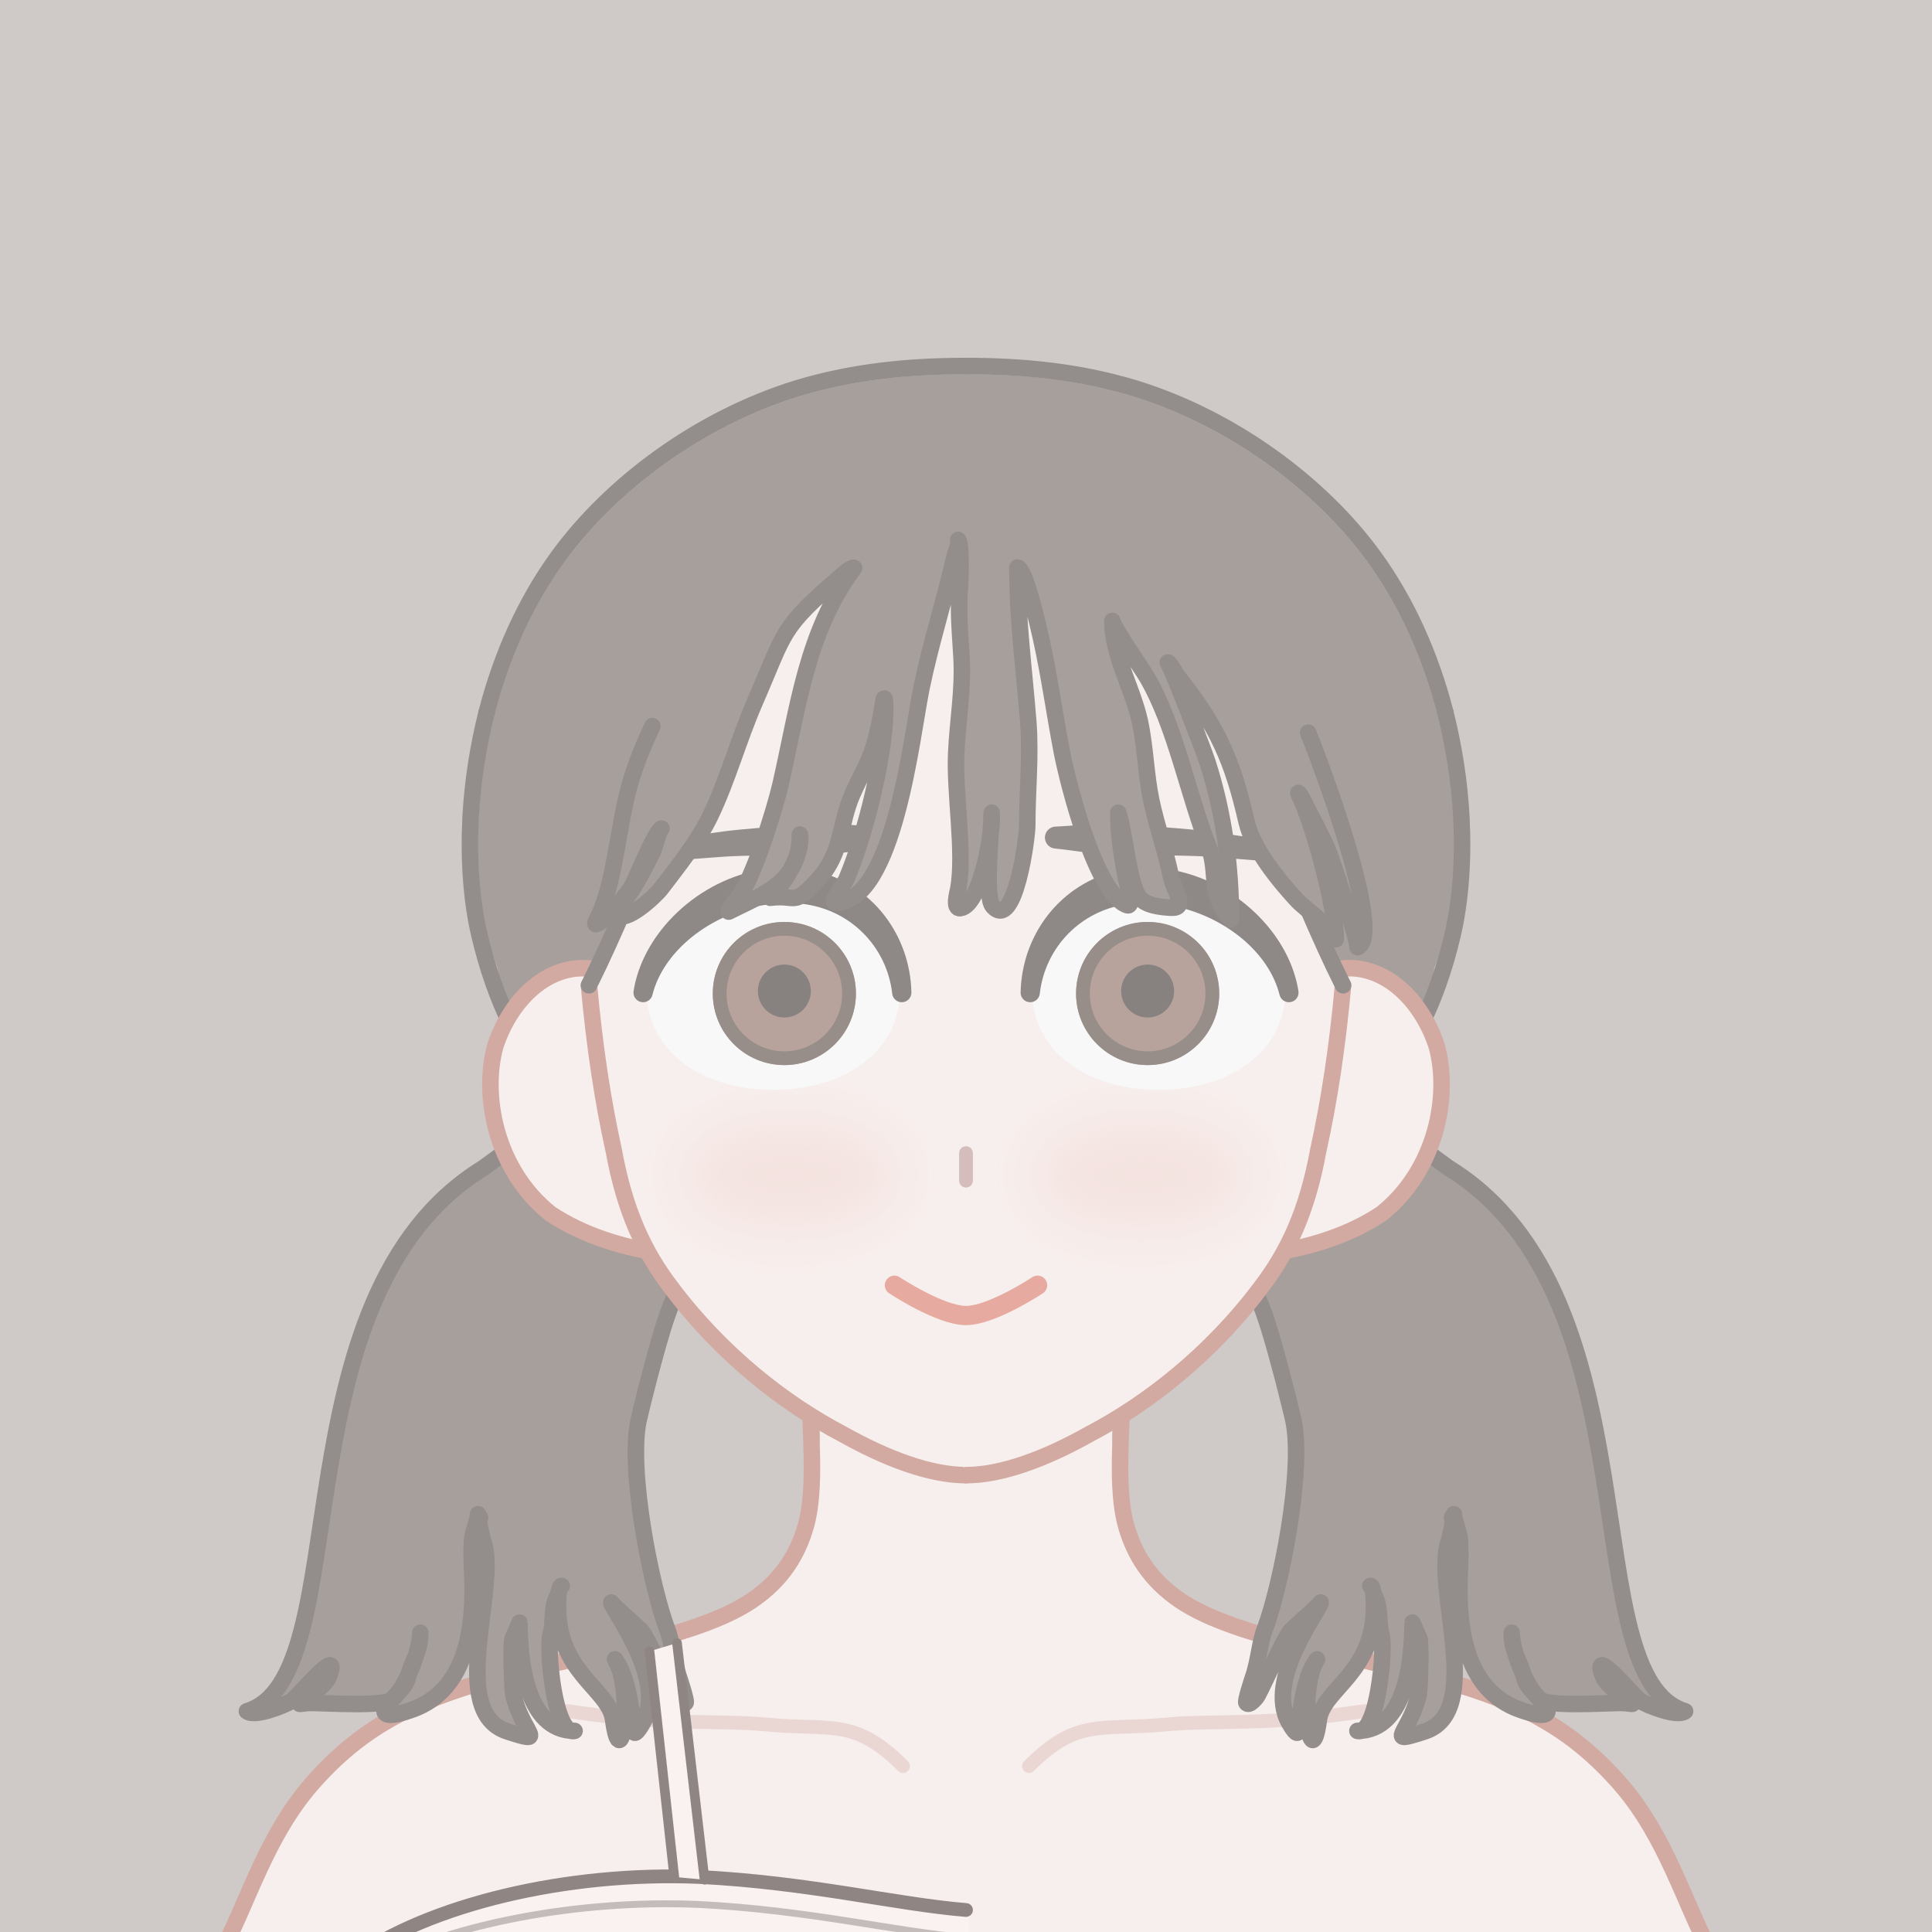
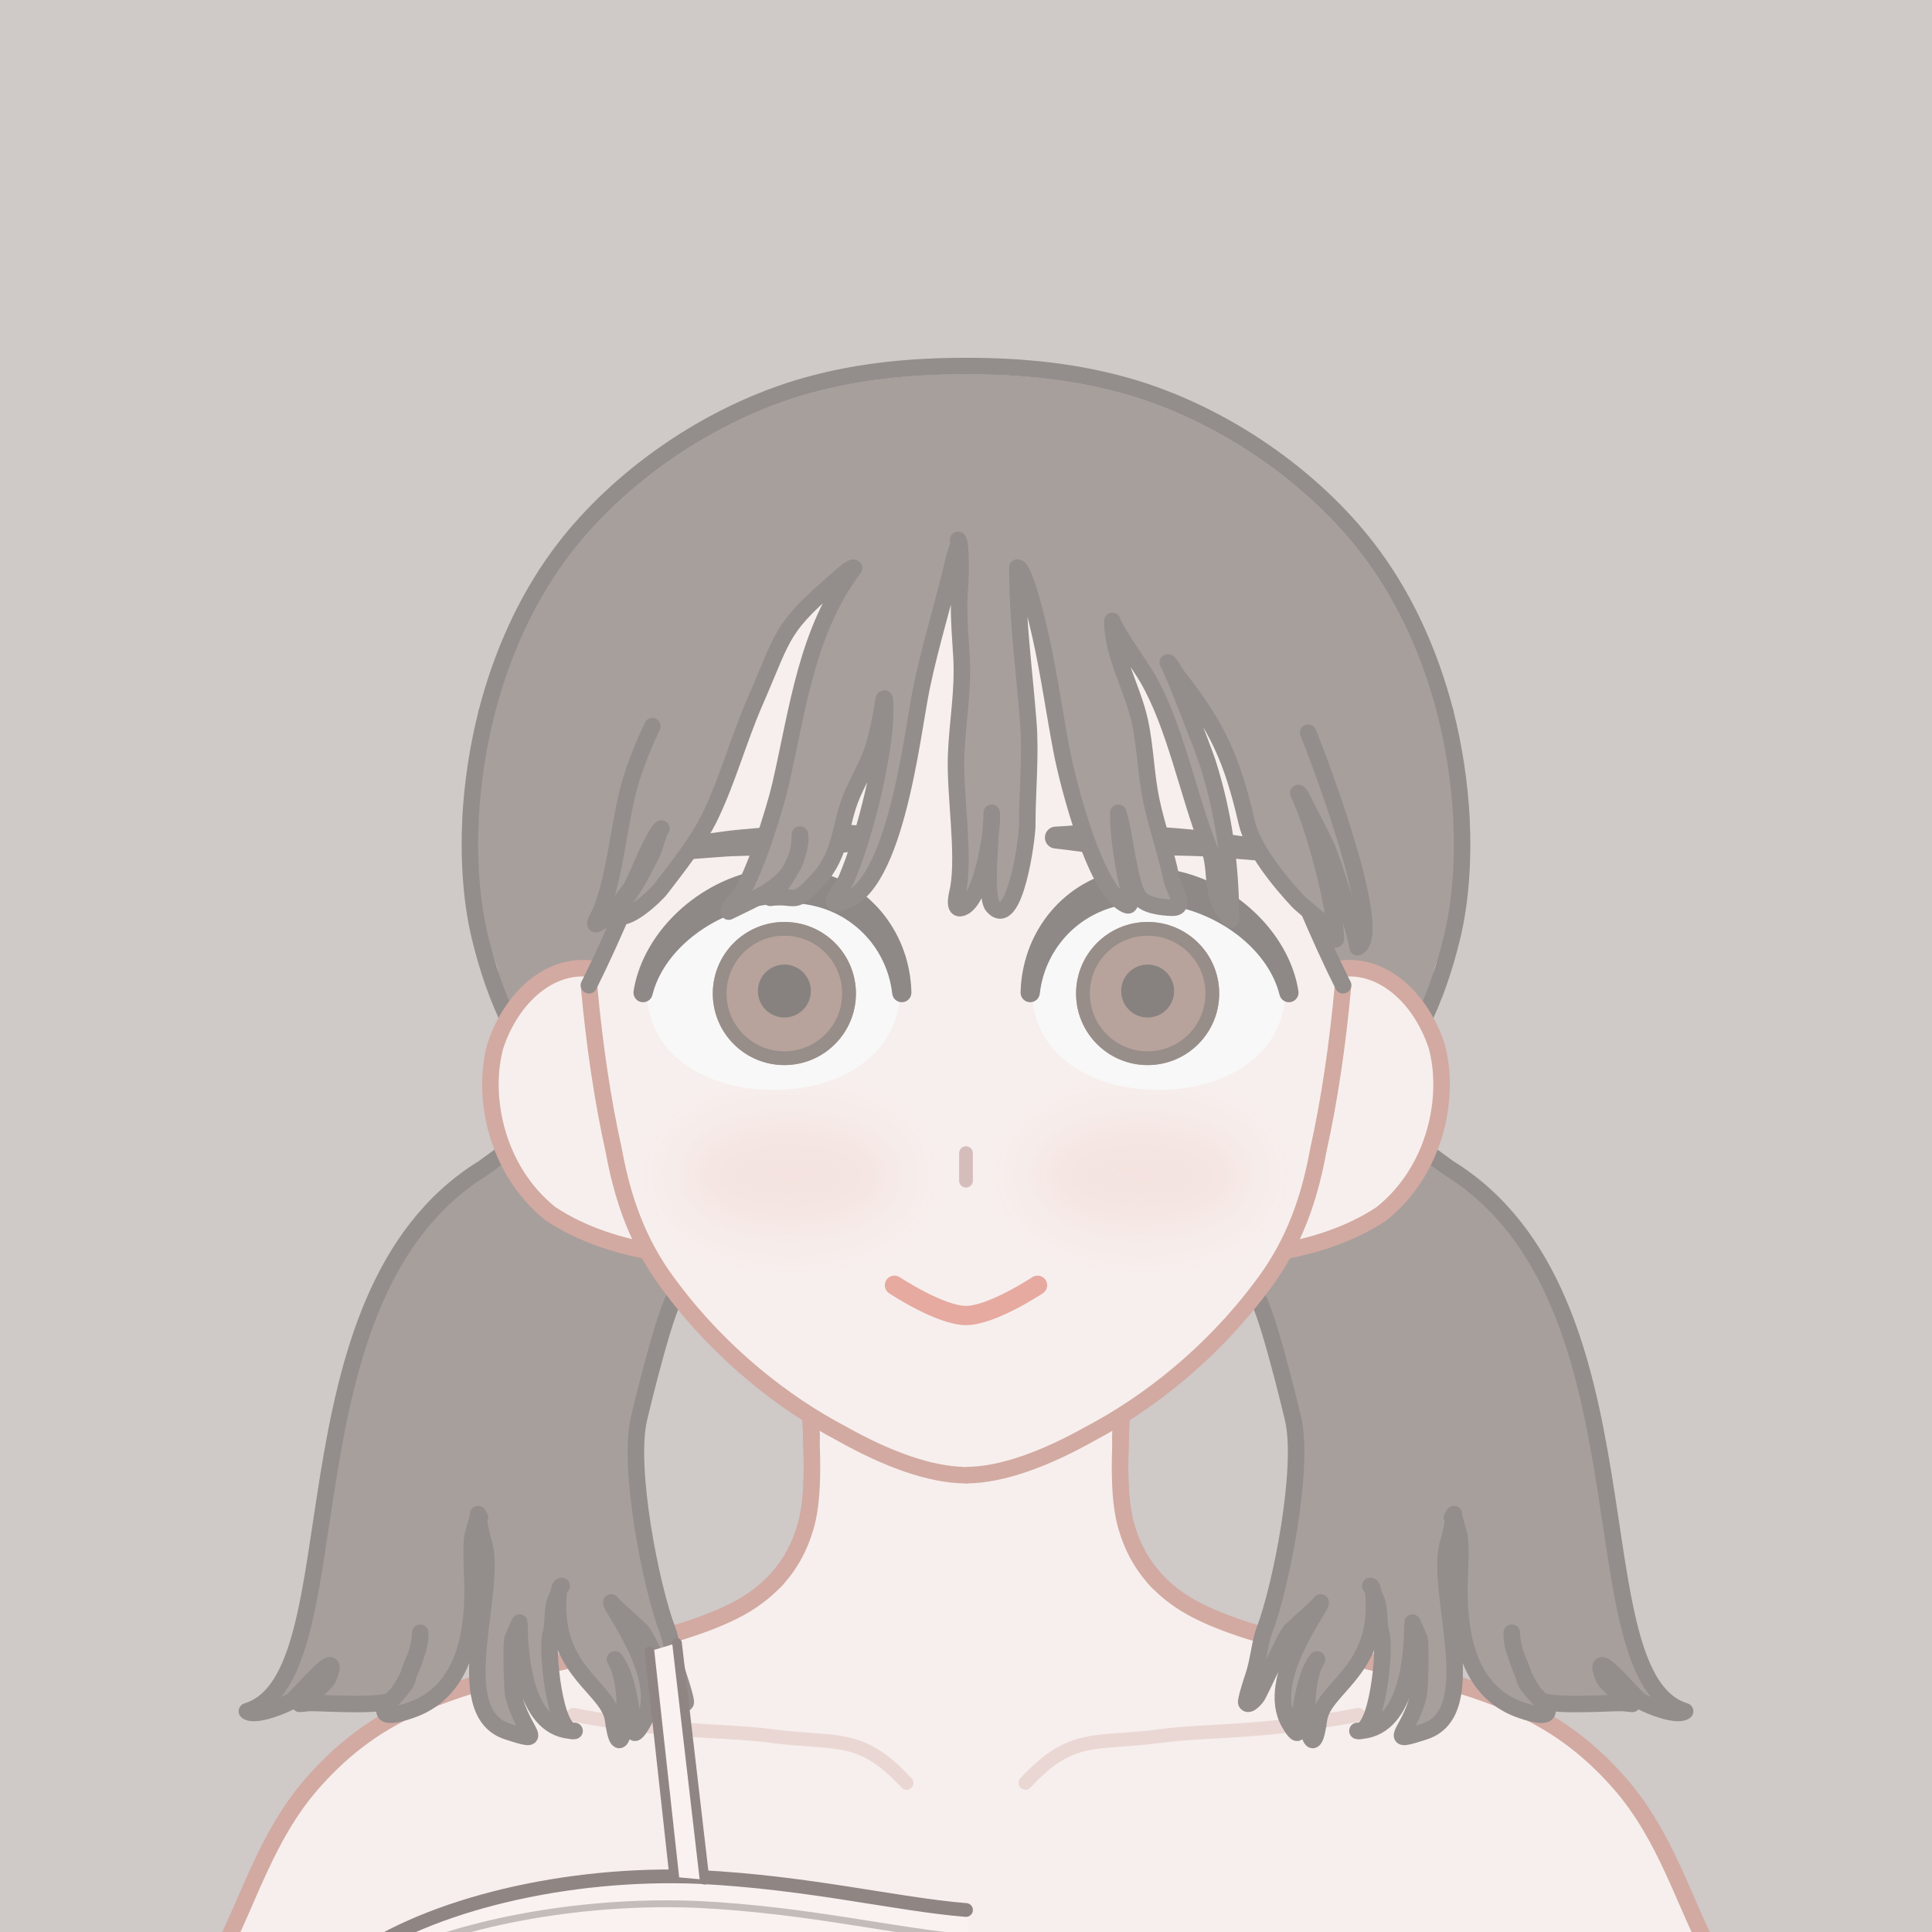
<svg xmlns="http://www.w3.org/2000/svg" width="702" height="702" viewBox="0 0 702 702">
  <g id="_ref">
    <g opacity="0.5">
      <defs>
        <clipPath id="makeup-blush-clip-path-31">
          <path d="M215.154 389.2 L359.154 389.2 L359.154 464.8 L215.154 464.8 Z" />
        </clipPath>
        <filter id="makeup-blush-filter-11" filterUnits="userSpaceOnUse" x="218.154" y="377" width="138" height="100" color-interpolation-filters="sRGB">
          <feGaussianBlur in="SourceGraphic" stdDeviation="9" color-interpolation-filters="linearRGB" />
        </filter>
        <clipPath id="cg-eye1">
          <path d="M242 360 C242 338 262 326 288 326 C314 326 334 338 334 360 C334 382 314 396 288 396 C262 396 242 382 242 360 Z" fill="#ffffff" />
        </clipPath>
      </defs>
      <rect width="702" height="702" fill="#ada19f" />
      <g data-layer="body">
        <g>
          <g>
            <path d="M296 490 L298 522 C293.615 554.385 304.615 564.885 259.333 589.667 L210.333 604.167 C118.615 622.385 119.615 639.385 96.5 675.5 L80.5 709 L352 712 L352 490 Z" fill="#fdeeea" />
            <path d="M80.177 709.772 C89.948 691.718 96.554 667.356 113.323 648.166 C131.428 627.449 150.416 618.37 176.588 610.801 C209.733 601.215 252.656 595.455 273.168 581.575 C284.163 574.134 289.86 564.776 292.817 554.408 C296.711 540.759 294.236 520.005 294.407 505.93 C294.426 504.332 294.448 497.885 294.448 490.885" fill="none" stroke="#b46352" stroke-width="6" stroke-linecap="round" stroke-linejoin="round" />
-             <path d="M206.199 621.718 C242.115 627.218 260.37 624.907 278.628 626.62 C302.176 628.831 310.481 624.084 328.115 641.718" fill="none" stroke="#b46352" stroke-width="5" stroke-linecap="round" opacity="0.35" />
+             <path d="M208.379 623.077 C244.052 629.981 262.383 628.387 280.56 630.815 C304.003 633.947 312.488 629.53 329.417 647.841" fill="none" stroke="#b46352" stroke-width="5" stroke-linecap="round" opacity="0.35" />
          </g>
        </g>
        <g transform="translate(702 0) scale(-1 1)">
          <g>
            <path d="M296 490 L298 522 C293.615 554.385 304.615 564.885 259.333 589.667 L210.333 604.167 C118.615 622.385 119.615 639.385 96.5 675.5 L80.5 709 L352 712 L352 490 Z" fill="#fdeeea" />
            <path d="M80.177 709.772 C89.948 691.718 96.554 667.356 113.323 648.166 C131.428 627.449 150.416 618.37 176.588 610.801 C209.733 601.215 252.656 595.455 273.168 581.575 C284.163 574.134 289.86 564.776 292.817 554.408 C296.711 540.759 294.236 520.005 294.407 505.93 C294.426 504.332 294.448 497.885 294.448 490.885" fill="none" stroke="#b46352" stroke-width="6" stroke-linecap="round" stroke-linejoin="round" />
-             <path d="M206.199 621.718 C242.115 627.218 260.37 624.907 278.628 626.62 C302.176 628.831 310.481 624.084 328.115 641.718" fill="none" stroke="#b46352" stroke-width="5" stroke-linecap="round" opacity="0.35" />
+             <path d="M208.379 623.077 C244.052 629.981 262.383 628.387 280.56 630.815 C304.003 633.947 312.488 629.53 329.417 647.841" fill="none" stroke="#b46352" stroke-width="5" stroke-linecap="round" opacity="0.35" />
+           </g>
+         </g>
+       </g>
+       <g data-layer="skinNeck">
+         <g>
+           <g>
+             <path d="M352 577.869 L352 490 L296 490 L298 522 C294.607 547.062 300.427 559.017 282.246 574.628" fill="#fdeeea" />
+             <path d="M281.339 574.764 C287.189 568.716 290.703 561.82 292.817 554.408 C296.711 540.759 294.236 520.005 294.407 505.93 C294.426 504.332 294.448 497.885 294.448 490.885" fill="none" stroke="#b46352" stroke-width="6" stroke-linecap="round" stroke-linejoin="round" />
+           </g>
+         </g>
+         <g transform="translate(702 0) scale(-1 1)">
+           <g>
+             <path d="M352 577.869 L352 490 L296 490 L298 522 C294.607 547.062 300.427 559.017 282.246 574.628" fill="#fdeeea" />
+             <path d="M281.339 574.764 C287.189 568.716 290.703 561.82 292.817 554.408 C296.711 540.759 294.236 520.005 294.407 505.93 C294.426 504.332 294.448 497.885 294.448 490.885" fill="none" stroke="#b46352" stroke-width="6" stroke-linecap="round" stroke-linejoin="round" />
          </g>
        </g>
      </g>
      <g data-layer="hairMid">
        <g>
          <g>
            <path d="M246.346 470.051 C252.058 457.884 251.33 448.199 243.07 434.669 C238.956 426.719 237.325 420.839 228.711 415.289 C206.623 401.069 195.92 409.499 175.625 424.389 C99.328 471.409 130.552 609.403 89.711 621.793 C92.696 624.063 103.403 619.583 105.822 618.153 C108.255 616.713 124.757 596.133 119.336 609.653 C118.582 611.533 113.631 615.683 111.427 617.133 C106.635 620.283 109.057 618.723 113.403 618.773 C118.927 618.823 139.489 620.153 142.388 617.583 C147.818 612.773 152.711 599.273 152.711 593.263 C152.711 600.773 149.385 603.763 148.149 609.773 C147.304 613.873 139.593 619.023 139.706 621.733 C139.843 625.043 149.803 621.283 151.883 620.363 C170.299 612.233 171.711 589.693 171.711 577.413 C171.711 572.163 170.979 563.063 171.67 558.353 C171.876 556.953 173.9 551.093 173.711 550.173 C173.96 550.589 174.197 551.005 174.421 551.422 L174.11 550.922 C173.439 551.258 175.192 558.829 175.579 559.922 C181.477 576.576 162.297 622.015 184.409 629.153 C199.261 633.947 190.038 630.137 186.546 615.971 C186.03 613.875 185.61 597.159 186.226 595.409 C186.446 594.785 188.796 589.666 188.777 589.589 C188.777 602.195 190.785 628.922 208.777 628.922 C201.455 630.753 198.534 598.933 200.068 593.773 C201.338 589.499 200.169 584.271 202.538 579.84 C203.243 578.52 203.238 576.081 204.11 576.256 C202.849 576.003 202.797 581.895 202.777 582.922 C202.285 607.842 221.252 613.552 222.777 624.922 C225.695 646.676 230.392 614.04 223.444 602.922 C227.157 607.873 228.466 615.721 229.444 621.589 C230.324 626.871 228.975 634.026 233.57 626.033 C242.692 610.164 221.67 584.015 222.11 582.256 C223.525 584.142 230.728 590.225 232.983 592.471 C235.024 594.505 242.514 611.398 245.016 616.038 C245.475 616.889 248.24 620.248 249.146 618.672 C249.502 618.052 247.263 611.007 246.804 609.719 C244.719 603.857 244.271 596.797 242.595 592.453 C236.61 576.947 227.965 533.366 232.163 515.515 C233.177 511.198 242.851 470.916 246.346 470.051 Z" fill="#5d4e48" stroke="#352a27" stroke-width="6" stroke-linecap="round" stroke-linejoin="round" />
          </g>
        </g>
        <g transform="translate(702 0) scale(-1 1)">
          <g>
            <path d="M246.346 470.051 C252.058 457.884 251.33 448.199 243.07 434.669 C238.956 426.719 237.325 420.839 228.711 415.289 C206.623 401.069 195.92 409.499 175.625 424.389 C99.328 471.409 130.552 609.403 89.711 621.793 C92.696 624.063 103.403 619.583 105.822 618.153 C108.255 616.713 124.757 596.133 119.336 609.653 C118.582 611.533 113.631 615.683 111.427 617.133 C106.635 620.283 109.057 618.723 113.403 618.773 C118.927 618.823 139.489 620.153 142.388 617.583 C147.818 612.773 152.711 599.273 152.711 593.263 C152.711 600.773 149.385 603.763 148.149 609.773 C147.304 613.873 139.593 619.023 139.706 621.733 C139.843 625.043 149.803 621.283 151.883 620.363 C170.299 612.233 171.711 589.693 171.711 577.413 C171.711 572.163 170.979 563.063 171.67 558.353 C171.876 556.953 173.9 551.093 173.711 550.173 C173.96 550.589 174.197 551.005 174.421 551.422 L174.11 550.922 C173.439 551.258 175.192 558.829 175.579 559.922 C181.477 576.576 162.297 622.015 184.409 629.153 C199.261 633.947 190.038 630.137 186.546 615.971 C186.03 613.875 185.61 597.159 186.226 595.409 C186.446 594.785 188.796 589.666 188.777 589.589 C188.777 602.195 190.785 628.922 208.777 628.922 C201.455 630.753 198.534 598.933 200.068 593.773 C201.338 589.499 200.169 584.271 202.538 579.84 C203.243 578.52 203.238 576.081 204.11 576.256 C202.849 576.003 202.797 581.895 202.777 582.922 C202.285 607.842 221.252 613.552 222.777 624.922 C225.695 646.676 230.392 614.04 223.444 602.922 C227.157 607.873 228.466 615.721 229.444 621.589 C230.324 626.871 228.975 634.026 233.57 626.033 C242.692 610.164 221.67 584.015 222.11 582.256 C223.525 584.142 230.728 590.225 232.983 592.471 C235.024 594.505 242.514 611.398 245.016 616.038 C245.475 616.889 248.24 620.248 249.146 618.672 C249.502 618.052 247.263 611.007 246.804 609.719 C244.719 603.857 244.271 596.797 242.595 592.453 C236.61 576.947 227.965 533.366 232.163 515.515 C233.177 511.198 242.851 470.916 246.346 470.051 Z" fill="#5d4e48" stroke="#352a27" stroke-width="6" stroke-linecap="round" stroke-linejoin="round" />
          </g>
        </g>
      </g>
      <g data-layer="hairBase">
        <g>
          <g>
            <path d="M352 381.448 L352 135.951 L351.016 135.951 C330.344 135.951 310.656 137.919 290.968 143.826 C255.53 154.654 224.03 178.279 205.327 203.873 C186.623 229.467 175.795 262.936 173.826 297.39 C172.842 317.077 174.811 336.765 180.717 351.531 C182.027 358.081 184.209 364.632 187.262 370.602 C187.365 370.682 201.168 393.038 203.562 396.448 C204.832 398.257 211.612 404.019 213.517 405.842 C223.248 415.153 227.833 417.061 239.562 423.948 C253.821 432.321 287.168 441.633 303.192 437.819 C328.028 431.907 350.54 430.17 351.074 398.222 C351.102 396.519 351.452 381.949 352 381.448 Z" fill="#5d4e48" />
          </g>
          <g>
            <path d="M351 133 C330 133 310 135 290 141 C254 152 222 176 203 202 C191 218.4 182.2 238 176.8 259" fill="none" stroke="#352a27" stroke-width="6" stroke-linecap="round" stroke-linejoin="round" />
          </g>
          <g>
            <path d="M176.8 259 C173.7 271.3 171.7 284.1 171 297 C170.247 312.067 171.196 327.134 174.275 340.064 C179.731 362.97 189.199 384.12 205.639 400.625 C218.159 413.194 231.61 422.103 248.042 428.491 C248.47 428.658 248.896 428.816 249.319 428.964 C252.635 430.122 260.334 430.818 262.896 432.282" fill="none" stroke="#352a27" stroke-width="6" stroke-linecap="round" stroke-linejoin="round" />
          </g>
        </g>
        <g transform="translate(702 0) scale(-1 1)">
          <g>
            <path d="M352 381.448 L352 135.951 L351.016 135.951 C330.344 135.951 310.656 137.919 290.968 143.826 C255.53 154.654 224.03 178.279 205.327 203.873 C186.623 229.467 175.795 262.936 173.826 297.39 C172.842 317.077 174.811 336.765 180.717 351.531 C182.027 358.081 184.209 364.632 187.262 370.602 C187.365 370.682 201.168 393.038 203.562 396.448 C204.832 398.257 211.612 404.019 213.517 405.842 C223.248 415.153 227.833 417.061 239.562 423.948 C253.821 432.321 287.168 441.633 303.192 437.819 C328.028 431.907 350.54 430.17 351.074 398.222 C351.102 396.519 351.452 381.949 352 381.448 Z" fill="#5d4e48" />
          </g>
          <g>
            <path d="M351 133 C330 133 310 135 290 141 C254 152 222 176 203 202 C191 218.4 182.2 238 176.8 259" fill="none" stroke="#352a27" stroke-width="6" stroke-linecap="round" stroke-linejoin="round" />
          </g>
          <g>
            <path d="M176.8 259 C173.7 271.3 171.7 284.1 171 297 C170.247 312.067 171.196 327.134 174.275 340.064 C179.731 362.97 189.199 384.12 205.639 400.625 C218.159 413.194 231.61 422.103 248.042 428.491 C248.47 428.658 248.896 428.816 249.319 428.964 C252.635 430.122 260.334 430.818 262.896 432.282" fill="none" stroke="#352a27" stroke-width="6" stroke-linecap="round" stroke-linejoin="round" />
          </g>
        </g>
      </g>
      <g data-layer="ear">
        <g>
          <g>
            <path d="M215 352 C200 350 186 362 180 380 C175 398 180 425 200 441 C212 449 226 453 238 455 L225 380 Z" fill="#fdeeea" />
            <path d="M215 352 C200 350 186 362 180 380 C175 398 180 425 200 441 C212 449 226 453 238 455" fill="none" stroke="#b46352" stroke-width="6" stroke-linecap="round" stroke-linejoin="round" />
          </g>
        </g>
        <g transform="translate(702 0) scale(-1 1)">
          <g>
            <path d="M215 352 C200 350 186 362 180 380 C175 398 180 425 200 441 C212 449 226 453 238 455 L225 380 Z" fill="#fdeeea" />
            <path d="M215 352 C200 350 186 362 180 380 C175 398 180 425 200 441 C212 449 226 453 238 455" fill="none" stroke="#b46352" stroke-width="6" stroke-linecap="round" stroke-linejoin="round" />
          </g>
        </g>
      </g>
      <g data-layer="face">
        <g>
          <g>
            <path d="M352 200 L351 200 C322 200 296 208 278 228 C262 246 250 272 240 298 C232 318 223 340 214 358 C216 380 219 400 223 418 C227 440 234 455 244 468 C262 492 285 510 306 521 C322 530 338 536 351 536 L352 536 Z" fill="#fdeeea" />
            <path d="M214 358 C216 380 219 400 223 418 C227 440 234 455 244 468 C262 492 285 510 306 521 C322 530 338 536 351 536" fill="none" stroke="#b46352" stroke-width="6" stroke-linecap="round" stroke-linejoin="round" />
          </g>
        </g>
        <g transform="translate(702 0) scale(-1 1)">
          <g>
            <path d="M352 200 L351 200 C322 200 296 208 278 228 C262 246 250 272 240 298 C232 318 223 340 214 358 C216 380 219 400 223 418 C227 440 234 455 244 468 C262 492 285 510 306 521 C322 530 338 536 351 536 L352 536 Z" fill="#fdeeea" />
            <path d="M214 358 C216 380 219 400 223 418 C227 440 234 455 244 468 C262 492 285 510 306 521 C322 530 338 536 351 536" fill="none" stroke="#b46352" stroke-width="6" stroke-linecap="round" stroke-linejoin="round" />
          </g>
        </g>
      </g>
      <g data-layer="makeup">
        <g>
          <g>
            <g clip-path="url(#makeup-blush-clip-path-31)">
              <g filter="url(#makeup-blush-filter-11)">
                <ellipse cx="287.154" cy="427" rx="40" ry="21" fill="#f3bfb8" opacity="0.5" />
              </g>
            </g>
          </g>
        </g>
        <g transform="translate(702 0) scale(-1 1)">
          <g>
            <g clip-path="url(#makeup-blush-clip-path-31)">
              <g filter="url(#makeup-blush-filter-11)">
                <ellipse cx="287.154" cy="427" rx="40" ry="21" fill="#f3bfb8" opacity="0.5" />
              </g>
            </g>
          </g>
        </g>
      </g>
      <g data-layer="mouth">
        <g>
          <path d="M351 419 L351 429" fill="none" stroke="#b98a88" stroke-width="5" stroke-linecap="round" />
        </g>
        <g>
          <path d="M325 467 C325 467 341.59 478 351 478 C360.41 478 377 467 377 467" fill="none" stroke="#dc6450" stroke-width="7" stroke-linecap="round" stroke-linejoin="round" />
        </g>
      </g>
      <g data-layer="eye">
        <g transform="translate(285 361) scale(1) translate(-292 -361)">
          <path d="M242 360 C242 338 262 326 288 326 C314 326 334 338 334 360 C334 382 314 396 288 396 C262 396 242 382 242 360 Z" fill="#ffffff" />
          <g clip-path="url(#cg-eye1)">
            <g transform="translate(292 361) scale(0.26)">
              <g transform="translate(-110 -110) scale(1)">
                <g>
                  <circle cx="110" cy="110" r="100" fill="#7e5647" />
                  <circle cx="110" cy="106.526" r="37" fill="#1e1410" />
                </g>
              </g>
            </g>
            <circle cx="292" cy="361" r="23.5" fill="none" stroke="#3e2a22" stroke-width="5" />
          </g>
          <g>
            <polygon points="237.252,359.897 237.551,358.24 237.883,356.76 237.941,356.513 238.406,354.792 238.803,353.526 238.951,353.061 239.578,351.317 239.962,350.368 240.28,349.584 241.058,347.862 241.344,347.294 241.925,346.127 242.867,344.408 242.928,344.314 243.885,342.708 244.617,341.579 244.985,341.016 246.164,339.343 246.569,338.814 247.417,337.698 248.568,336.29 248.745,336.08 250.15,334.489 250.84,333.764 251.624,332.938 253.169,331.426 253.251,331.357 254.778,329.959 255.664,329.208 256.451,328.542 258.188,327.176 258.338,327.071 259.976,325.871 260.978,325.193 261.816,324.627 263.713,323.445 263.884,323.351 265.648,322.334 266.723,321.768 267.619,321.299 269.636,320.333 269.832,320.251 271.687,319.443 272.839,318.994 273.747,318.642 275.844,317.917 276.12,317.835 277.977,317.271 279.259,316.935 280.089,316.72 282.225,316.252 282.674,316.172 284.386,315.867 285.904,315.658 286.538,315.572 288.676,315.367 289.401,315.327 290.829,315.25 292.642,315.226 293.004,315.221 295.029,315.28 296.147,315.36 297.018,315.423 298.974,315.649 299.642,315.754 300.899,315.956 302.839,316.351 303.092,316.412 304.736,316.824 306.239,317.271 306.592,317.373 308.418,318.001 309.548,318.446 310.23,318.713 311.993,319.495 312.749,319.869 313.708,320.347 315.391,321.276 315.82,321.534 317.035,322.277 318.624,323.341 318.745,323.424 320.158,324.467 321.316,325.4 321.654,325.667 323.091,326.923 323.903,327.696 324.47,328.235 325.79,329.602 326.297,330.172 327.055,331.028 328.256,332.499 328.49,332.806 329.392,334.018 330.352,335.425 330.465,335.582 331.471,337.186 332.122,338.33 332.409,338.828 333.281,340.508 333.67,341.338 334.08,342.214 334.808,343.949 334.992,344.434 335.468,345.715 336.057,347.505 336.088,347.599 336.571,349.304 336.901,350.668 337.014,351.126 337.388,352.973 337.543,353.928 337.688,354.817 337.915,356.668 337.962,357.21 338.072,358.537 338.153,360.357 338.146,361.044 338.006,361.715 337.737,362.346 337.35,362.913 336.861,363.394 336.286,363.769 335.65,364.026 334.976,364.153 334.29,364.146 333.618,364.006 332.987,363.737 332.42,363.35 331.94,362.861 331.564,362.286 331.308,361.65 331.18,360.976 330.952,359.311 330.741,358.141 330.667,357.75 330.321,356.221 330.125,355.498 329.911,354.712 329.435,353.212 329.326,352.918 328.903,351.751 328.295,350.262 328.289,350.247 332.186,348.915 328.346,350.404 327.667,348.922 327.122,347.855 326.963,347.551 326.209,346.222 325.793,345.553 325.404,344.931 324.546,343.673 324.313,343.364 323.644,342.461 322.641,341.211 326.581,338.437 322.758,341.37 322.695,341.298 321.707,340.166 320.806,339.215 320.678,339.088 319.611,338.057 318.914,337.435 318.503,337.07 317.368,336.138 316.918,335.8 316.202,335.257 315.002,334.422 314.826,334.316 313.769,333.636 312.455,332.862 312.429,332.847 315.575,328.126 312.628,332.973 311.255,332.235 310.187,331.716 309.949,331.605 308.63,331.03 307.86,330.729 307.304,330.513 305.949,330.043 305.483,329.903 304.56,329.62 303.179,329.254 303.067,329.233 301.785,328.941 300.369,328.674 300.36,328.676 298.901,328.459 297.886,328.344 297.468,328.298 296.013,328.186 295.393,328.162 294.522,328.124 292.996,328.113 292.886,328.117 291.308,328.156 290.115,328.224 289.625,328.251 287.955,328.397 287.555,328.445 286.26,328.598 284.767,328.824 284.542,328.856 282.84,329.164 282.225,329.296 281.147,329.526 279.48,329.94 279.412,329.953 277.697,330.432 276.975,330.658 276,330.962 274.294,331.56 274.289,331.557 272.589,332.208 271.847,332.519 270.917,332.909 269.253,333.675 269.166,333.715 266.483,328.557 269.341,333.62 267.607,334.487 266.89,334.872 265.995,335.352 264.409,336.278 264.333,336.322 261.3,331.723 264.49,336.215 262.858,337.24 262.157,337.711 261.347,338.255 259.821,339.363 259.808,339.373 256.523,335.37 259.946,339.255 258.454,340.418 257.716,341.032 257.083,341.559 255.762,342.739 255.685,342.806 254.501,343.949 253.647,344.833 253.301,345.188 252.159,346.459 251.834,346.845 251.082,347.752 250.048,349.104 250.03,349.127 246.472,346.733 250.12,348.988 249.134,350.389 248.514,351.347 248.254,351.743 247.457,353.088 247.132,353.691 246.724,354.451 246.056,355.833 245.922,356.135 245.462,357.208 244.942,358.578 244.909,358.668 244.488,359.962 244.081,361.436 243.865,362.087 243.527,362.684 243.078,363.203 242.537,363.625 241.924,363.933 241.262,364.116 240.578,364.166 239.897,364.081 239.246,363.865 238.649,363.527 238.13,363.078 237.708,362.537 237.4,361.924 237.218,361.262 237.168,360.578" fill="#2b201d" />
          </g>
        </g>
        <g transform="translate(702 0) scale(-1 1)">
          <g transform="translate(285 361) scale(1) translate(-292 -361)">
            <path d="M242 360 C242 338 262 326 288 326 C314 326 334 338 334 360 C334 382 314 396 288 396 C262 396 242 382 242 360 Z" fill="#ffffff" />
            <g clip-path="url(#cg-eye1)">
              <g transform="translate(292 361) scale(0.26)">
                <g transform="translate(-110 -110) scale(1)">
                  <g>
                    <circle cx="110" cy="110" r="100" fill="#7e5647" />
                    <circle cx="110" cy="106.526" r="37" fill="#1e1410" />
                  </g>
                </g>
              </g>
              <circle cx="292" cy="361" r="23.5" fill="none" stroke="#3e2a22" stroke-width="5" />
            </g>
            <g>
              <polygon points="237.252,359.897 237.551,358.24 237.883,356.76 237.941,356.513 238.406,354.792 238.803,353.526 238.951,353.061 239.578,351.317 239.962,350.368 240.28,349.584 241.058,347.862 241.344,347.294 241.925,346.127 242.867,344.408 242.928,344.314 243.885,342.708 244.617,341.579 244.985,341.016 246.164,339.343 246.569,338.814 247.417,337.698 248.568,336.29 248.745,336.08 250.15,334.489 250.84,333.764 251.624,332.938 253.169,331.426 253.251,331.357 254.778,329.959 255.664,329.208 256.451,328.542 258.188,327.176 258.338,327.071 259.976,325.871 260.978,325.193 261.816,324.627 263.713,323.445 263.884,323.351 265.648,322.334 266.723,321.768 267.619,321.299 269.636,320.333 269.832,320.251 271.687,319.443 272.839,318.994 273.747,318.642 275.844,317.917 276.12,317.835 277.977,317.271 279.259,316.935 280.089,316.72 282.225,316.252 282.674,316.172 284.386,315.867 285.904,315.658 286.538,315.572 288.676,315.367 289.401,315.327 290.829,315.25 292.642,315.226 293.004,315.221 295.029,315.28 296.147,315.36 297.018,315.423 298.974,315.649 299.642,315.754 300.899,315.956 302.839,316.351 303.092,316.412 304.736,316.824 306.239,317.271 306.592,317.373 308.418,318.001 309.548,318.446 310.23,318.713 311.993,319.495 312.749,319.869 313.708,320.347 315.391,321.276 315.82,321.534 317.035,322.277 318.624,323.341 318.745,323.424 320.158,324.467 321.316,325.4 321.654,325.667 323.091,326.923 323.903,327.696 324.47,328.235 325.79,329.602 326.297,330.172 327.055,331.028 328.256,332.499 328.49,332.806 329.392,334.018 330.352,335.425 330.465,335.582 331.471,337.186 332.122,338.33 332.409,338.828 333.281,340.508 333.67,341.338 334.08,342.214 334.808,343.949 334.992,344.434 335.468,345.715 336.057,347.505 336.088,347.599 336.571,349.304 336.901,350.668 337.014,351.126 337.388,352.973 337.543,353.928 337.688,354.817 337.915,356.668 337.962,357.21 338.072,358.537 338.153,360.357 338.146,361.044 338.006,361.715 337.737,362.346 337.35,362.913 336.861,363.394 336.286,363.769 335.65,364.026 334.976,364.153 334.29,364.146 333.618,364.006 332.987,363.737 332.42,363.35 331.94,362.861 331.564,362.286 331.308,361.65 331.18,360.976 330.952,359.311 330.741,358.141 330.667,357.75 330.321,356.221 330.125,355.498 329.911,354.712 329.435,353.212 329.326,352.918 328.903,351.751 328.295,350.262 328.289,350.247 332.186,348.915 328.346,350.404 327.667,348.922 327.122,347.855 326.963,347.551 326.209,346.222 325.793,345.553 325.404,344.931 324.546,343.673 324.313,343.364 323.644,342.461 322.641,341.211 326.581,338.437 322.758,341.37 322.695,341.298 321.707,340.166 320.806,339.215 320.678,339.088 319.611,338.057 318.914,337.435 318.503,337.07 317.368,336.138 316.918,335.8 316.202,335.257 315.002,334.422 314.826,334.316 313.769,333.636 312.455,332.862 312.429,332.847 315.575,328.126 312.628,332.973 311.255,332.235 310.187,331.716 309.949,331.605 308.63,331.03 307.86,330.729 307.304,330.513 305.949,330.043 305.483,329.903 304.56,329.62 303.179,329.254 303.067,329.233 301.785,328.941 300.369,328.674 300.36,328.676 298.901,328.459 297.886,328.344 297.468,328.298 296.013,328.186 295.393,328.162 294.522,328.124 292.996,328.113 292.886,328.117 291.308,328.156 290.115,328.224 289.625,328.251 287.955,328.397 287.555,328.445 286.26,328.598 284.767,328.824 284.542,328.856 282.84,329.164 282.225,329.296 281.147,329.526 279.48,329.94 279.412,329.953 277.697,330.432 276.975,330.658 276,330.962 274.294,331.56 274.289,331.557 272.589,332.208 271.847,332.519 270.917,332.909 269.253,333.675 269.166,333.715 266.483,328.557 269.341,333.62 267.607,334.487 266.89,334.872 265.995,335.352 264.409,336.278 264.333,336.322 261.3,331.723 264.49,336.215 262.858,337.24 262.157,337.711 261.347,338.255 259.821,339.363 259.808,339.373 256.523,335.37 259.946,339.255 258.454,340.418 257.716,341.032 257.083,341.559 255.762,342.739 255.685,342.806 254.501,343.949 253.647,344.833 253.301,345.188 252.159,346.459 251.834,346.845 251.082,347.752 250.048,349.104 250.03,349.127 246.472,346.733 250.12,348.988 249.134,350.389 248.514,351.347 248.254,351.743 247.457,353.088 247.132,353.691 246.724,354.451 246.056,355.833 245.922,356.135 245.462,357.208 244.942,358.578 244.909,358.668 244.488,359.962 244.081,361.436 243.865,362.087 243.527,362.684 243.078,363.203 242.537,363.625 241.924,363.933 241.262,364.116 240.578,364.166 239.897,364.081 239.246,363.865 238.649,363.527 238.13,363.078 237.708,362.537 237.4,361.924 237.218,361.262 237.168,360.578" fill="#2b201d" />
            </g>
          </g>
        </g>
      </g>
      <g data-layer="hairLine">
        <g>
          <g>
            <path d="M351 200 C322 200 296 208 278 228 C262 246 250 272 240 298 C232 318 223 340 214 358" fill="none" stroke="#352a27" stroke-width="6" stroke-linecap="round" stroke-linejoin="round" />
          </g>
        </g>
        <g transform="translate(702 0) scale(-1 1)">
          <g>
            <path d="M351 200 C322 200 296 208 278 228 C262 246 250 272 240 298 C232 318 223 340 214 358" fill="none" stroke="#352a27" stroke-width="6" stroke-linecap="round" stroke-linejoin="round" />
          </g>
        </g>
      </g>
      <g data-layer="brow">
        <g>
          <g transform="translate(-7 0)">
            <g>
              <g>
                <path d="M251.563 304.691 L255.184 304.191 L258.804 303.682 L262.422 303.165 L264.202 302.909 L266.052 302.647 L269.671 302.131 L269.885 302.102 L272.476 301.783 L273.478 301.681 L276.448 301.377 L277.18 301.313 L280.822 300.993 L282.158 300.878 L284.513 300.7 L288.158 300.433 L290.032 300.3 L291.841 300.188 L295.489 299.974 L299.137 299.777 L300.11 299.728 L302.817 299.614 L306.468 299.48 L307.714 299.451 L308.96 299.444 L310.208 299.458 L311.456 299.489 L312.704 299.536 L312.854 299.541 L313.976 299.599 L315.225 299.674 L316.474 299.757 L317.723 299.845 L318.973 299.935 L320.222 300.025 L321.471 300.113 L322.72 300.195 L323.969 300.27 L325.218 300.335 L326 300.389 L326.757 300.595 L327.459 300.945 L328.079 301.424 L328.594 302.016 L328.983 302.696 L329.232 303.44 L329.332 304.218 L329.277 305 L329.072 305.757 L328.722 306.459 L328.242 307.079 L327.651 307.594 L326.97 307.983 L326.227 308.232 L325.449 308.332 L324.206 308.469 L322.964 308.615 L321.721 308.77 L320.479 308.93 L319.237 309.092 L317.995 309.254 L316.753 309.414 L315.511 309.568 L314.268 309.715 L313.174 309.837 L313.048 309.852 L311.806 309.982 L310.563 310.096 L309.319 310.193 L308.075 310.27 L306.83 310.324 L303.178 310.433 L300.499 310.499 L299.554 310.524 L295.901 310.61 L292.247 310.679 L290.471 310.706 L288.629 310.744 L284.975 310.81 L282.661 310.845 L281.367 310.876 L277.713 310.959 L277.043 310.972 L274.124 311.073 L273.212 311.102 L270.782 311.231 L270.649 311.24 L267.003 311.504 L265.15 311.639 L263.368 311.774 L259.724 312.055 L256.08 312.344 L252.437 312.643 L251.653 312.652 L250.882 312.507 L250.154 312.215 L249.497 311.787 L248.937 311.239 L248.494 310.592 L248.186 309.871 L248.024 309.103 L248.015 308.319 L248.159 307.549 L248.451 306.821 L248.88 306.164 L249.428 305.603 L250.075 305.16 L250.796 304.852 Z" fill="#352a27" />
              </g>
            </g>
          </g>
        </g>
        <g transform="translate(702 0) scale(-1 1)">
          <g transform="translate(-7 0)">
            <g>
              <g>
                <path d="M251.563 304.691 L255.184 304.191 L258.804 303.682 L262.422 303.165 L264.202 302.909 L266.052 302.647 L269.671 302.131 L269.885 302.102 L272.476 301.783 L273.478 301.681 L276.448 301.377 L277.18 301.313 L280.822 300.993 L282.158 300.878 L284.513 300.7 L288.158 300.433 L290.032 300.3 L291.841 300.188 L295.489 299.974 L299.137 299.777 L300.11 299.728 L302.817 299.614 L306.468 299.48 L307.714 299.451 L308.96 299.444 L310.208 299.458 L311.456 299.489 L312.704 299.536 L312.854 299.541 L313.976 299.599 L315.225 299.674 L316.474 299.757 L317.723 299.845 L318.973 299.935 L320.222 300.025 L321.471 300.113 L322.72 300.195 L323.969 300.27 L325.218 300.335 L326 300.389 L326.757 300.595 L327.459 300.945 L328.079 301.424 L328.594 302.016 L328.983 302.696 L329.232 303.44 L329.332 304.218 L329.277 305 L329.072 305.757 L328.722 306.459 L328.242 307.079 L327.651 307.594 L326.97 307.983 L326.227 308.232 L325.449 308.332 L324.206 308.469 L322.964 308.615 L321.721 308.77 L320.479 308.93 L319.237 309.092 L317.995 309.254 L316.753 309.414 L315.511 309.568 L314.268 309.715 L313.174 309.837 L313.048 309.852 L311.806 309.982 L310.563 310.096 L309.319 310.193 L308.075 310.27 L306.83 310.324 L303.178 310.433 L300.499 310.499 L299.554 310.524 L295.901 310.61 L292.247 310.679 L290.471 310.706 L288.629 310.744 L284.975 310.81 L282.661 310.845 L281.367 310.876 L277.713 310.959 L277.043 310.972 L274.124 311.073 L273.212 311.102 L270.782 311.231 L270.649 311.24 L267.003 311.504 L265.15 311.639 L263.368 311.774 L259.724 312.055 L256.08 312.344 L252.437 312.643 L251.653 312.652 L250.882 312.507 L250.154 312.215 L249.497 311.787 L248.937 311.239 L248.494 310.592 L248.186 309.871 L248.024 309.103 L248.015 308.319 L248.159 307.549 L248.451 306.821 L248.88 306.164 L249.428 305.603 L250.075 305.16 L250.796 304.852 Z" fill="#352a27" />
              </g>
            </g>
          </g>
        </g>
      </g>
      <g data-layer="hairFront">
        <g>
          <path d="M305.733 186.817 C294.238 185.54 240.866 243.136 241.784 255.077 C240.674 255.077 237.645 262.575 237.04 263.852 C234.006 270.261 231.637 276.089 229.473 282.854 C224.722 297.701 223.528 321.784 216.907 333.952 C213.407 340.387 226.108 328.123 227.076 326.931 C230.866 322.261 234.236 315.291 237.026 309.901 C237.795 308.414 239.601 301.249 240.347 301.062 C238.166 301.789 231.236 319.065 229.51 322.228 C228.435 324.198 222.587 330.215 224.114 332.172 C227.041 335.923 238.104 325.612 240.196 322.868 C246.435 314.684 253.72 305.622 258.158 296.348 C264.504 283.087 268.361 268.689 274.232 255.207 C285.615 229.07 283.667 227.563 306.559 207.951 C307.048 207.532 310.213 204.734 310.855 205.376 C293.499 228.518 289.976 257.37 283.538 285.296 C281.488 294.185 273.607 319.587 268.207 326.141 C267.544 326.945 264.43 330.199 264.777 331.241 C277.93 324.664 290.644 320.536 290.644 303.218 C291.831 310.342 284.732 321.345 279.866 326.211 C289.86 324.962 287.816 329.767 297.21 319.63 C306.148 309.986 304.963 299.465 309.748 288.529 C313.292 280.43 316.178 276.925 318.446 267.693 C319.185 264.684 319.812 261.647 320.355 258.597 C320.424 258.212 321.049 253.73 321.241 253.739 C322.041 253.778 321.459 263.522 321.267 265.378 C319.582 281.592 313.948 304.242 307.629 319.276 C306.566 321.805 301.179 328.09 303.757 328.022 C325.032 327.462 331.26 267.224 334.852 249.846 C338.256 233.382 343.222 218.146 346.833 202.12 C347.04 201.199 348.955 196.711 348.126 196.158 C349.332 196.882 349.042 210.643 348.838 212.748 C347.986 221.541 348.873 229.957 349.364 238.732 C350.059 251.146 347.934 261.835 347.429 273.987 C346.822 288.613 350.548 309.592 348.214 322.887 C348.019 323.996 346.115 330.372 348.956 329.987 C356.523 328.961 360.983 301.091 360.341 295.314 C360.341 301.626 357.532 325.715 360.781 329.339 C368.735 338.212 373.266 304.663 373.26 299.881 C373.244 287.329 374.612 274.748 373.625 262.205 C372.119 243.085 369.682 225.736 369.682 206.217 C372.447 206.217 377.315 227.653 378.113 231.217 C381.227 245.136 383.138 259.223 385.834 273.211 C388.027 284.591 398.193 324.903 409.55 328.915 C412.213 329.855 409.257 319.897 409.014 318.59 C407.58 310.88 406.327 303.174 406.327 295.314 C408.779 302.672 410.148 320.777 413.814 325.876 C416.14 329.11 421.92 329.642 425.582 329.831 C431.62 330.142 426.496 323.463 425.524 318.748 C423.574 309.293 420.279 300.128 418.333 290.862 C416.338 281.36 416.222 271.498 414.15 262.002 C411.517 249.936 404.171 238.046 404.171 225.617 C405.173 229.13 414.446 242.077 416.925 246.355 C427.031 263.799 431.618 288.458 439.142 307.65 C442.904 317.245 438.783 325.616 447.282 334.115 C447.282 314.589 444.715 295.595 438.753 276.97 C437.283 272.379 425.183 241.242 424.29 240.706 C424.807 240.319 427.309 244.95 427.741 245.494 C442.366 263.88 447.776 276.073 452.977 298.72 C455.206 308.428 464.679 320.01 471.403 327.241 C474.338 330.396 485.364 338.029 485.364 341.3 C485.364 329.474 477.065 298.835 471.712 288.129 C472.243 287.864 474.524 292.787 474.638 293.005 C477.16 297.83 479.675 302.689 481.992 307.615 C484.148 312.198 493.676 342.547 493.268 344.174 C503.573 339.594 488.121 298.181 484.828 290.231 C478.386 274.676 474.483 257.911 467.253 242.781 C465.382 238.865 451.556 218.197 449.438 218.432 C447.864 219.831 447.717 219.032 447.38 217.507 C446.158 211.982 429.112 200.262 424.29 195.439 L425.008 195.439" fill="#5d4e48" />
          <path d="M237.04 263.852 C234.006 270.261 231.637 276.089 229.473 282.854 C224.722 297.701 223.528 321.784 216.907 333.952 C213.407 340.387 226.108 328.123 227.076 326.931 C230.866 322.261 234.236 315.291 237.026 309.901 C237.795 308.414 239.601 301.249 240.347 301.062 C238.166 301.789 231.236 319.065 229.51 322.228 C228.435 324.198 222.587 330.215 224.114 332.172 C227.041 335.923 238.104 325.612 240.196 322.868 C246.435 314.684 253.72 305.622 258.158 296.348 C264.504 283.087 268.361 268.689 274.232 255.207 C285.615 229.07 283.167 228.563 306.059 208.951 C306.548 208.532 309.713 205.734 310.355 206.376 C292.999 229.518 289.976 257.37 283.538 285.296 C281.488 294.185 273.607 319.587 268.207 326.141 C267.544 326.945 264.43 330.199 264.777 331.241 C277.93 324.664 290.644 320.536 290.644 303.218 C291.831 310.342 284.732 321.345 279.866 326.211 C289.86 324.962 287.816 329.767 297.21 319.63 C306.148 309.986 304.963 299.465 309.748 288.529 C313.292 280.43 316.178 276.925 318.446 267.693 C319.185 264.684 319.812 261.647 320.355 258.597 C320.424 258.212 321.049 253.73 321.241 253.739 C322.041 253.778 321.459 263.522 321.267 265.378 C319.582 281.592 313.948 304.242 307.629 319.276 C306.566 321.805 301.179 328.09 303.757 328.022 C325.032 327.462 331.26 267.224 334.852 249.846 C338.256 233.382 343.222 218.146 346.833 202.12 C347.04 201.199 348.955 196.711 348.126 196.158 C349.332 196.882 349.042 210.643 348.838 212.748 C347.986 221.541 348.873 229.957 349.364 238.732 C350.059 251.146 347.934 261.835 347.429 273.987 C346.822 288.613 350.548 309.592 348.214 322.887 C348.019 323.996 346.115 330.372 348.956 329.987 C356.523 328.961 360.983 301.091 360.341 295.314 C360.341 301.626 357.532 325.715 360.781 329.339 C368.735 338.212 373.266 304.663 373.26 299.881 C373.244 287.329 374.612 274.748 373.625 262.205 C372.119 243.085 369.682 225.736 369.682 206.217 C372.447 206.217 377.315 227.653 378.113 231.217 C381.227 245.136 383.138 259.223 385.834 273.211 C388.027 284.591 398.193 324.903 409.55 328.915 C412.213 329.855 409.257 319.897 409.014 318.59 C407.58 310.88 406.327 303.174 406.327 295.314 C408.779 302.672 410.148 320.777 413.814 325.876 C416.14 329.11 421.92 329.642 425.582 329.831 C431.62 330.142 426.496 323.463 425.524 318.748 C423.574 309.293 420.279 300.128 418.333 290.862 C416.338 281.36 416.222 271.498 414.15 262.002 C411.517 249.936 404.171 238.046 404.171 225.617 C405.173 229.13 414.446 242.077 416.925 246.355 C427.031 263.799 431.618 288.458 439.142 307.65 C442.904 317.245 438.783 325.616 447.282 334.115 C447.282 314.589 444.715 295.595 438.753 276.97 C437.283 272.379 425.183 241.242 424.29 240.706 C424.807 240.319 427.309 244.95 427.741 245.494 C442.366 263.88 447.776 276.073 452.977 298.72 C455.206 308.428 464.679 320.01 471.403 327.241 C474.338 330.396 485.364 338.029 485.364 341.3 C485.364 329.474 477.065 298.835 471.712 288.129 C472.243 287.864 474.524 292.787 474.638 293.005 C477.16 297.83 479.675 302.689 481.992 307.615 C484.148 312.198 493.676 342.547 493.268 344.174 C503.573 339.594 478.621 274.181 475.328 266.231" fill="none" stroke="#352a27" stroke-width="6" stroke-linecap="round" stroke-linejoin="round" />
        </g>
      </g>
    </g>
  </g>
  <g id="half">
    <path d="M128 712 C156 692 206 680 254 682 C294 684 326 692 352 694 L352 712 Z" fill="#f9f2f1" />
    <path d="M128 712 C156 692 206 680 254 682 C294 684 326 692 351 694" fill="none" stroke="#8f8583" stroke-width="5" stroke-linecap="round" stroke-linejoin="round" />
    <path d="M140 712 C164 700 208 690 254 692 C294 694 326 702 351 704" fill="none" stroke="#8f8583" stroke-width="2.5" stroke-linecap="round" stroke-linejoin="round" opacity=".5" />
    <path d="M236 600 L246 597 L256 683 L245 682 Z" fill="#f9f2f1" />
    <path d="M236 600 L245 682" fill="none" stroke="#8f8583" stroke-width="3.5" stroke-linecap="round" stroke-linejoin="round" />
    <path d="M246 597 L256 683" fill="none" stroke="#8f8583" stroke-width="3.5" stroke-linecap="round" stroke-linejoin="round" />
  </g>
</svg>
